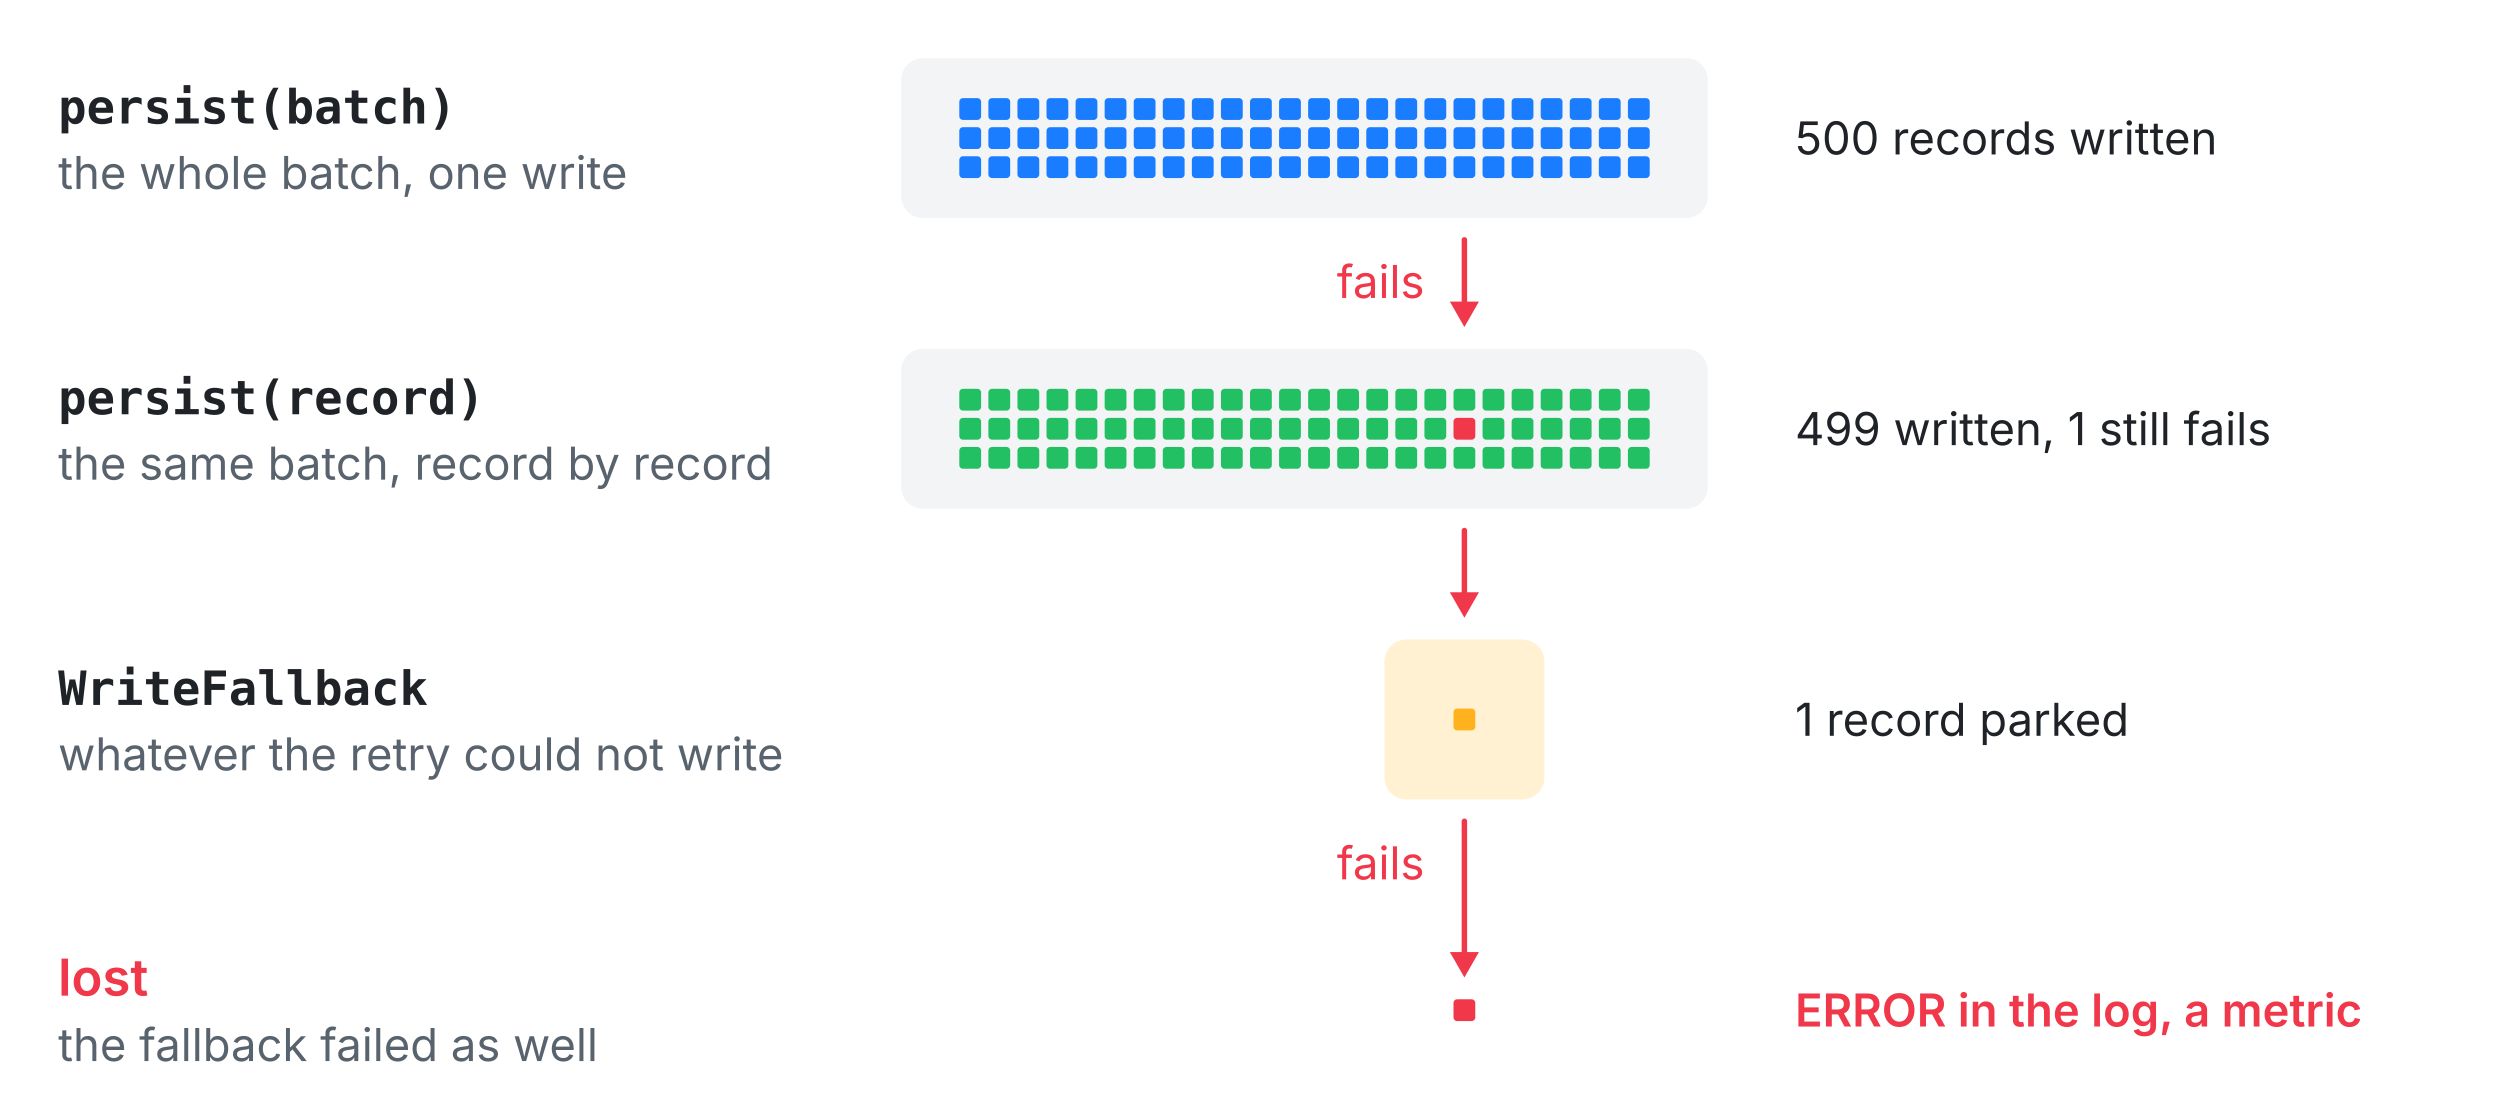
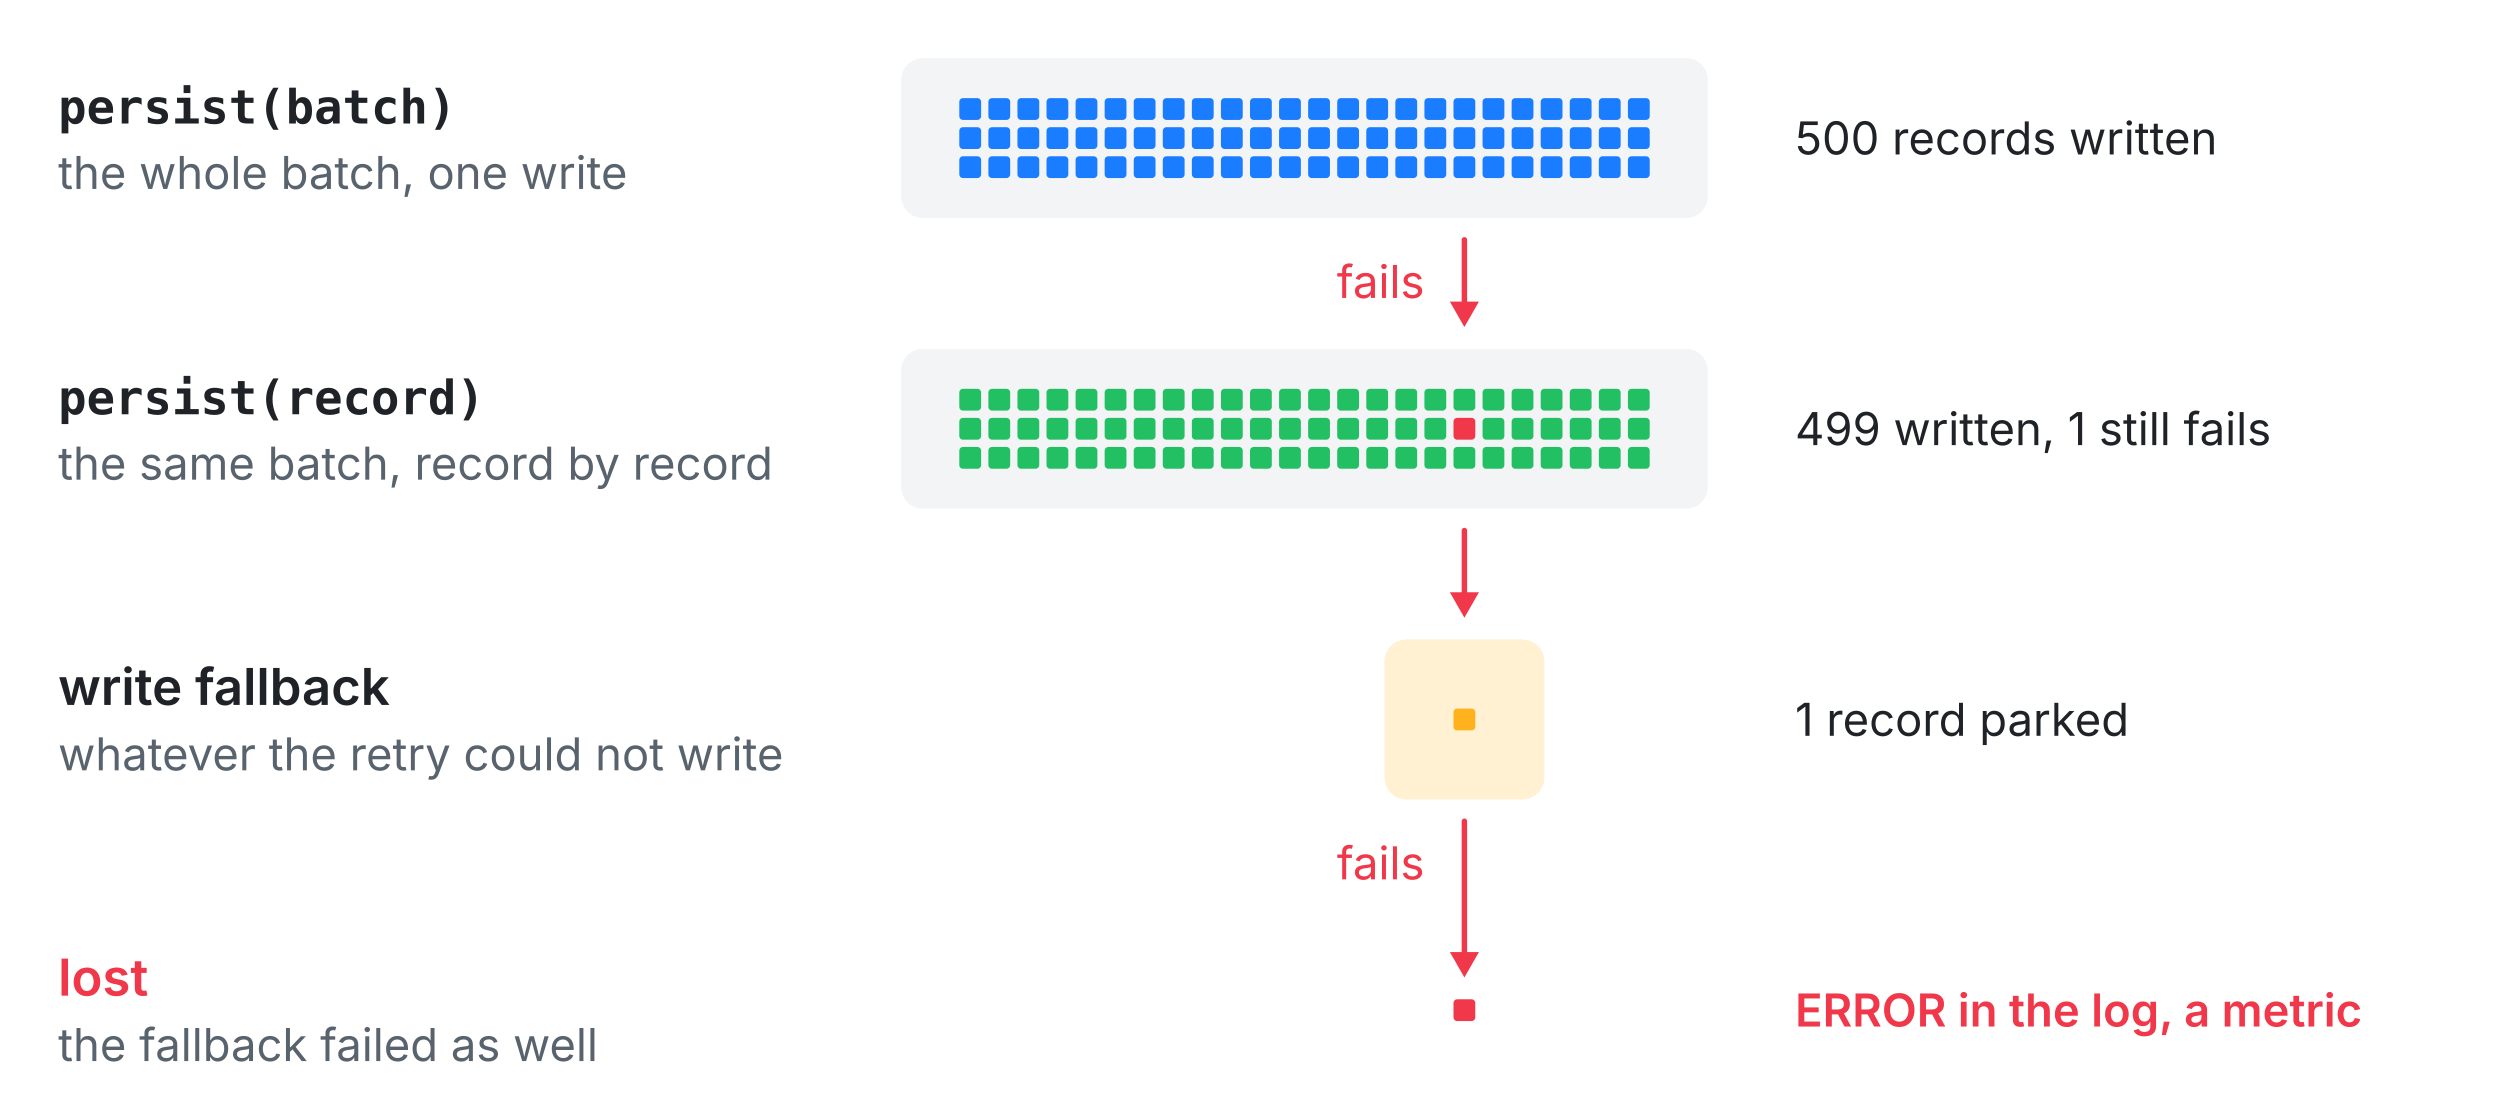
<svg xmlns="http://www.w3.org/2000/svg" viewBox="0 0 688 308" width="688" height="308" role="img">
  <text x="16.0" y="34.0" font-family="ui-monospace, SFMono-Regular, 'SF Mono', Menlo, Consolas, monospace" font-size="13" font-weight="600" fill="#1F2328" text-anchor="start">persist(batch)</text>
  <text x="16.0" y="52.0" font-family="-apple-system, BlinkMacSystemFont, 'Segoe UI', Inter, Helvetica, Arial, sans-serif" font-size="12.5" font-weight="400" fill="#59636E" text-anchor="start">the whole batch, one write</text>
  <text x="494.0" y="42.5" font-family="-apple-system, BlinkMacSystemFont, 'Segoe UI', Inter, Helvetica, Arial, sans-serif" font-size="12.5" font-weight="400" fill="#1F2328" text-anchor="start">500 records written</text>
  <text x="16.0" y="114.0" font-family="ui-monospace, SFMono-Regular, 'SF Mono', Menlo, Consolas, monospace" font-size="13" font-weight="600" fill="#1F2328" text-anchor="start">persist(record)</text>
  <text x="16.0" y="132.0" font-family="-apple-system, BlinkMacSystemFont, 'Segoe UI', Inter, Helvetica, Arial, sans-serif" font-size="12.5" font-weight="400" fill="#59636E" text-anchor="start">the same batch, record by record</text>
  <text x="494.0" y="122.5" font-family="-apple-system, BlinkMacSystemFont, 'Segoe UI', Inter, Helvetica, Arial, sans-serif" font-size="12.5" font-weight="400" fill="#1F2328" text-anchor="start">499 written, 1 still fails</text>
-   <text x="16.0" y="194.0" font-family="ui-monospace, SFMono-Regular, 'SF Mono', Menlo, Consolas, monospace" font-size="13" font-weight="600" fill="#1F2328" text-anchor="start">WriteFallback</text>
+   <text x="16.0" y="194.0" font-family="-apple-system, BlinkMacSystemFont, 'Segoe UI', Inter, Helvetica, Arial, sans-serif" font-size="14" font-weight="600" fill="#1F2328" text-anchor="start">write fallback</text>
  <text x="16.0" y="212.0" font-family="-apple-system, BlinkMacSystemFont, 'Segoe UI', Inter, Helvetica, Arial, sans-serif" font-size="12.5" font-weight="400" fill="#59636E" text-anchor="start">whatever the retry could not write</text>
  <text x="494.0" y="202.5" font-family="-apple-system, BlinkMacSystemFont, 'Segoe UI', Inter, Helvetica, Arial, sans-serif" font-size="12.5" font-weight="400" fill="#1F2328" text-anchor="start">1 record parked</text>
  <text x="16.0" y="274.0" font-family="-apple-system, BlinkMacSystemFont, 'Segoe UI', Inter, Helvetica, Arial, sans-serif" font-size="14" font-weight="600" fill="#F0384A" text-anchor="start">lost</text>
  <text x="16.0" y="292.0" font-family="-apple-system, BlinkMacSystemFont, 'Segoe UI', Inter, Helvetica, Arial, sans-serif" font-size="12.5" font-weight="400" fill="#59636E" text-anchor="start">the fallback failed as well</text>
  <text x="494.0" y="282.5" font-family="-apple-system, BlinkMacSystemFont, 'Segoe UI', Inter, Helvetica, Arial, sans-serif" font-size="12.5" font-weight="600" fill="#F0384A" text-anchor="start">ERROR in the log, a metric</text>
  <rect x="248.0" y="16.0" width="222.0" height="44.0" rx="6" fill="#F2F4F6" />
  <rect x="264.0" y="27.0" width="6.0" height="6.0" rx="1" fill="#1A7CFF" />
  <rect x="264.0" y="35.0" width="6.0" height="6.0" rx="1" fill="#1A7CFF" />
  <rect x="264.0" y="43.0" width="6.0" height="6.0" rx="1" fill="#1A7CFF" />
  <rect x="272.0" y="27.0" width="6.0" height="6.0" rx="1" fill="#1A7CFF" />
  <rect x="272.0" y="35.0" width="6.0" height="6.0" rx="1" fill="#1A7CFF" />
  <rect x="272.0" y="43.0" width="6.0" height="6.0" rx="1" fill="#1A7CFF" />
  <rect x="280.0" y="27.0" width="6.0" height="6.0" rx="1" fill="#1A7CFF" />
  <rect x="280.0" y="35.0" width="6.0" height="6.0" rx="1" fill="#1A7CFF" />
  <rect x="280.0" y="43.0" width="6.0" height="6.0" rx="1" fill="#1A7CFF" />
  <rect x="288.0" y="27.0" width="6.0" height="6.0" rx="1" fill="#1A7CFF" />
  <rect x="288.0" y="35.0" width="6.0" height="6.0" rx="1" fill="#1A7CFF" />
  <rect x="288.0" y="43.0" width="6.0" height="6.0" rx="1" fill="#1A7CFF" />
  <rect x="296.0" y="27.0" width="6.0" height="6.0" rx="1" fill="#1A7CFF" />
  <rect x="296.0" y="35.0" width="6.0" height="6.0" rx="1" fill="#1A7CFF" />
  <rect x="296.0" y="43.0" width="6.0" height="6.0" rx="1" fill="#1A7CFF" />
  <rect x="304.0" y="27.0" width="6.0" height="6.0" rx="1" fill="#1A7CFF" />
  <rect x="304.0" y="35.0" width="6.0" height="6.0" rx="1" fill="#1A7CFF" />
  <rect x="304.0" y="43.0" width="6.0" height="6.0" rx="1" fill="#1A7CFF" />
  <rect x="312.0" y="27.0" width="6.0" height="6.0" rx="1" fill="#1A7CFF" />
  <rect x="312.0" y="35.0" width="6.0" height="6.0" rx="1" fill="#1A7CFF" />
  <rect x="312.0" y="43.0" width="6.0" height="6.0" rx="1" fill="#1A7CFF" />
  <rect x="320.0" y="27.0" width="6.0" height="6.0" rx="1" fill="#1A7CFF" />
  <rect x="320.0" y="35.0" width="6.0" height="6.0" rx="1" fill="#1A7CFF" />
  <rect x="320.0" y="43.0" width="6.0" height="6.0" rx="1" fill="#1A7CFF" />
  <rect x="328.0" y="27.0" width="6.0" height="6.0" rx="1" fill="#1A7CFF" />
  <rect x="328.0" y="35.0" width="6.0" height="6.0" rx="1" fill="#1A7CFF" />
  <rect x="328.0" y="43.0" width="6.0" height="6.0" rx="1" fill="#1A7CFF" />
  <rect x="336.0" y="27.0" width="6.0" height="6.0" rx="1" fill="#1A7CFF" />
  <rect x="336.0" y="35.0" width="6.0" height="6.0" rx="1" fill="#1A7CFF" />
  <rect x="336.0" y="43.0" width="6.0" height="6.0" rx="1" fill="#1A7CFF" />
  <rect x="344.0" y="27.0" width="6.0" height="6.0" rx="1" fill="#1A7CFF" />
  <rect x="344.0" y="35.0" width="6.0" height="6.0" rx="1" fill="#1A7CFF" />
  <rect x="344.0" y="43.0" width="6.0" height="6.0" rx="1" fill="#1A7CFF" />
  <rect x="352.0" y="27.0" width="6.0" height="6.0" rx="1" fill="#1A7CFF" />
  <rect x="352.0" y="35.0" width="6.0" height="6.0" rx="1" fill="#1A7CFF" />
  <rect x="352.0" y="43.0" width="6.0" height="6.0" rx="1" fill="#1A7CFF" />
  <rect x="360.0" y="27.0" width="6.0" height="6.0" rx="1" fill="#1A7CFF" />
  <rect x="360.0" y="35.0" width="6.0" height="6.0" rx="1" fill="#1A7CFF" />
  <rect x="360.0" y="43.0" width="6.0" height="6.0" rx="1" fill="#1A7CFF" />
  <rect x="368.0" y="27.0" width="6.0" height="6.0" rx="1" fill="#1A7CFF" />
  <rect x="368.0" y="35.0" width="6.0" height="6.0" rx="1" fill="#1A7CFF" />
  <rect x="368.0" y="43.0" width="6.0" height="6.0" rx="1" fill="#1A7CFF" />
  <rect x="376.0" y="27.0" width="6.0" height="6.0" rx="1" fill="#1A7CFF" />
  <rect x="376.0" y="35.0" width="6.0" height="6.0" rx="1" fill="#1A7CFF" />
  <rect x="376.0" y="43.0" width="6.0" height="6.0" rx="1" fill="#1A7CFF" />
  <rect x="384.0" y="27.0" width="6.0" height="6.0" rx="1" fill="#1A7CFF" />
  <rect x="384.0" y="35.0" width="6.0" height="6.0" rx="1" fill="#1A7CFF" />
  <rect x="384.0" y="43.0" width="6.0" height="6.0" rx="1" fill="#1A7CFF" />
  <rect x="392.0" y="27.0" width="6.0" height="6.0" rx="1" fill="#1A7CFF" />
  <rect x="392.0" y="35.0" width="6.0" height="6.0" rx="1" fill="#1A7CFF" />
  <rect x="392.0" y="43.0" width="6.0" height="6.0" rx="1" fill="#1A7CFF" />
  <rect x="400.0" y="27.0" width="6.0" height="6.0" rx="1" fill="#1A7CFF" />
  <rect x="400.0" y="35.0" width="6.0" height="6.0" rx="1" fill="#1A7CFF" />
  <rect x="400.0" y="43.0" width="6.0" height="6.0" rx="1" fill="#1A7CFF" />
  <rect x="408.0" y="27.0" width="6.0" height="6.0" rx="1" fill="#1A7CFF" />
  <rect x="408.0" y="35.0" width="6.0" height="6.0" rx="1" fill="#1A7CFF" />
  <rect x="408.0" y="43.0" width="6.0" height="6.0" rx="1" fill="#1A7CFF" />
  <rect x="416.0" y="27.0" width="6.0" height="6.0" rx="1" fill="#1A7CFF" />
  <rect x="416.0" y="35.0" width="6.0" height="6.0" rx="1" fill="#1A7CFF" />
  <rect x="416.0" y="43.0" width="6.0" height="6.0" rx="1" fill="#1A7CFF" />
  <rect x="424.0" y="27.0" width="6.0" height="6.0" rx="1" fill="#1A7CFF" />
  <rect x="424.0" y="35.0" width="6.0" height="6.0" rx="1" fill="#1A7CFF" />
  <rect x="424.0" y="43.0" width="6.0" height="6.0" rx="1" fill="#1A7CFF" />
  <rect x="432.0" y="27.0" width="6.0" height="6.0" rx="1" fill="#1A7CFF" />
  <rect x="432.0" y="35.0" width="6.0" height="6.0" rx="1" fill="#1A7CFF" />
  <rect x="432.0" y="43.0" width="6.0" height="6.0" rx="1" fill="#1A7CFF" />
  <rect x="440.0" y="27.0" width="6.0" height="6.0" rx="1" fill="#1A7CFF" />
  <rect x="440.0" y="35.0" width="6.0" height="6.0" rx="1" fill="#1A7CFF" />
  <rect x="440.0" y="43.0" width="6.0" height="6.0" rx="1" fill="#1A7CFF" />
  <rect x="448.0" y="27.0" width="6.0" height="6.0" rx="1" fill="#1A7CFF" />
  <rect x="448.0" y="35.0" width="6.0" height="6.0" rx="1" fill="#1A7CFF" />
  <rect x="448.0" y="43.0" width="6.0" height="6.0" rx="1" fill="#1A7CFF" />
  <rect x="248.0" y="96.0" width="222.0" height="44.0" rx="6" fill="#F2F4F6" />
  <rect x="264.0" y="107.0" width="6.0" height="6.0" rx="1" fill="#22C063" />
  <rect x="264.0" y="115.0" width="6.0" height="6.0" rx="1" fill="#22C063" />
  <rect x="264.0" y="123.0" width="6.0" height="6.0" rx="1" fill="#22C063" />
  <rect x="272.0" y="107.0" width="6.0" height="6.0" rx="1" fill="#22C063" />
  <rect x="272.0" y="115.0" width="6.0" height="6.0" rx="1" fill="#22C063" />
  <rect x="272.0" y="123.0" width="6.0" height="6.0" rx="1" fill="#22C063" />
  <rect x="280.0" y="107.0" width="6.0" height="6.0" rx="1" fill="#22C063" />
  <rect x="280.0" y="115.0" width="6.0" height="6.0" rx="1" fill="#22C063" />
  <rect x="280.0" y="123.0" width="6.0" height="6.0" rx="1" fill="#22C063" />
  <rect x="288.0" y="107.0" width="6.0" height="6.0" rx="1" fill="#22C063" />
  <rect x="288.0" y="115.0" width="6.0" height="6.0" rx="1" fill="#22C063" />
  <rect x="288.0" y="123.0" width="6.0" height="6.0" rx="1" fill="#22C063" />
  <rect x="296.0" y="107.0" width="6.0" height="6.0" rx="1" fill="#22C063" />
  <rect x="296.0" y="115.0" width="6.0" height="6.0" rx="1" fill="#22C063" />
  <rect x="296.0" y="123.0" width="6.0" height="6.0" rx="1" fill="#22C063" />
  <rect x="304.0" y="107.0" width="6.0" height="6.0" rx="1" fill="#22C063" />
  <rect x="304.0" y="115.0" width="6.0" height="6.0" rx="1" fill="#22C063" />
  <rect x="304.0" y="123.0" width="6.0" height="6.0" rx="1" fill="#22C063" />
  <rect x="312.0" y="107.0" width="6.0" height="6.0" rx="1" fill="#22C063" />
  <rect x="312.0" y="115.0" width="6.0" height="6.0" rx="1" fill="#22C063" />
  <rect x="312.0" y="123.0" width="6.0" height="6.0" rx="1" fill="#22C063" />
  <rect x="320.0" y="107.0" width="6.0" height="6.0" rx="1" fill="#22C063" />
  <rect x="320.0" y="115.0" width="6.0" height="6.0" rx="1" fill="#22C063" />
  <rect x="320.0" y="123.0" width="6.0" height="6.0" rx="1" fill="#22C063" />
  <rect x="328.0" y="107.0" width="6.0" height="6.0" rx="1" fill="#22C063" />
  <rect x="328.0" y="115.0" width="6.0" height="6.0" rx="1" fill="#22C063" />
  <rect x="328.0" y="123.0" width="6.0" height="6.0" rx="1" fill="#22C063" />
  <rect x="336.0" y="107.0" width="6.0" height="6.0" rx="1" fill="#22C063" />
  <rect x="336.0" y="115.0" width="6.0" height="6.0" rx="1" fill="#22C063" />
  <rect x="336.0" y="123.0" width="6.0" height="6.0" rx="1" fill="#22C063" />
  <rect x="344.0" y="107.0" width="6.0" height="6.0" rx="1" fill="#22C063" />
  <rect x="344.0" y="115.0" width="6.0" height="6.0" rx="1" fill="#22C063" />
  <rect x="344.0" y="123.0" width="6.0" height="6.0" rx="1" fill="#22C063" />
  <rect x="352.0" y="107.0" width="6.0" height="6.0" rx="1" fill="#22C063" />
  <rect x="352.0" y="115.0" width="6.0" height="6.0" rx="1" fill="#22C063" />
  <rect x="352.0" y="123.0" width="6.0" height="6.0" rx="1" fill="#22C063" />
  <rect x="360.0" y="107.0" width="6.0" height="6.0" rx="1" fill="#22C063" />
  <rect x="360.0" y="115.0" width="6.0" height="6.0" rx="1" fill="#22C063" />
  <rect x="360.0" y="123.0" width="6.0" height="6.0" rx="1" fill="#22C063" />
  <rect x="368.0" y="107.0" width="6.0" height="6.0" rx="1" fill="#22C063" />
  <rect x="368.0" y="115.0" width="6.0" height="6.0" rx="1" fill="#22C063" />
  <rect x="368.0" y="123.0" width="6.0" height="6.0" rx="1" fill="#22C063" />
  <rect x="376.0" y="107.0" width="6.0" height="6.0" rx="1" fill="#22C063" />
  <rect x="376.0" y="115.0" width="6.0" height="6.0" rx="1" fill="#22C063" />
  <rect x="376.0" y="123.0" width="6.0" height="6.0" rx="1" fill="#22C063" />
  <rect x="384.0" y="107.0" width="6.0" height="6.0" rx="1" fill="#22C063" />
  <rect x="384.0" y="115.0" width="6.0" height="6.0" rx="1" fill="#22C063" />
  <rect x="384.0" y="123.0" width="6.0" height="6.0" rx="1" fill="#22C063" />
  <rect x="392.0" y="107.0" width="6.0" height="6.0" rx="1" fill="#22C063" />
  <rect x="392.0" y="115.0" width="6.0" height="6.0" rx="1" fill="#22C063" />
  <rect x="392.0" y="123.0" width="6.0" height="6.0" rx="1" fill="#22C063" />
  <rect x="400.0" y="107.0" width="6.0" height="6.0" rx="1" fill="#22C063" />
  <rect x="400.0" y="115.0" width="6.0" height="6.0" rx="1" fill="#F0384A" />
  <rect x="400.0" y="123.0" width="6.0" height="6.0" rx="1" fill="#22C063" />
  <rect x="408.0" y="107.0" width="6.0" height="6.0" rx="1" fill="#22C063" />
  <rect x="408.0" y="115.0" width="6.0" height="6.0" rx="1" fill="#22C063" />
  <rect x="408.0" y="123.0" width="6.0" height="6.0" rx="1" fill="#22C063" />
  <rect x="416.0" y="107.0" width="6.0" height="6.0" rx="1" fill="#22C063" />
  <rect x="416.0" y="115.0" width="6.0" height="6.0" rx="1" fill="#22C063" />
  <rect x="416.0" y="123.0" width="6.0" height="6.0" rx="1" fill="#22C063" />
  <rect x="424.0" y="107.0" width="6.0" height="6.0" rx="1" fill="#22C063" />
  <rect x="424.0" y="115.0" width="6.0" height="6.0" rx="1" fill="#22C063" />
  <rect x="424.0" y="123.0" width="6.0" height="6.0" rx="1" fill="#22C063" />
  <rect x="432.0" y="107.0" width="6.0" height="6.0" rx="1" fill="#22C063" />
  <rect x="432.0" y="115.0" width="6.0" height="6.0" rx="1" fill="#22C063" />
  <rect x="432.0" y="123.0" width="6.0" height="6.0" rx="1" fill="#22C063" />
  <rect x="440.0" y="107.0" width="6.0" height="6.0" rx="1" fill="#22C063" />
  <rect x="440.0" y="115.0" width="6.0" height="6.0" rx="1" fill="#22C063" />
  <rect x="440.0" y="123.0" width="6.0" height="6.0" rx="1" fill="#22C063" />
  <rect x="448.0" y="107.0" width="6.0" height="6.0" rx="1" fill="#22C063" />
  <rect x="448.0" y="115.0" width="6.0" height="6.0" rx="1" fill="#22C063" />
  <rect x="448.0" y="123.0" width="6.0" height="6.0" rx="1" fill="#22C063" />
  <rect x="381.0" y="176.0" width="44.0" height="44.0" rx="6" fill="#FFF1D1" />
  <rect x="400.0" y="195.0" width="6.0" height="6.0" rx="1" fill="#FFB21E" />
  <rect x="400.0" y="275.0" width="6.0" height="6.0" rx="1" fill="#F0384A" />
  <path d="M403.0,66 L403.0,84" stroke="#F0384A" stroke-width="1.5" fill="none" stroke-linecap="round" stroke-linejoin="round" />
  <path d="M399.0,83 L403.0,90 L407.0,83 Z" fill="#F0384A" />
  <path d="M403.0,146 L403.0,164" stroke="#F0384A" stroke-width="1.5" fill="none" stroke-linecap="round" stroke-linejoin="round" />
  <path d="M399.0,163 L403.0,170 L407.0,163 Z" fill="#F0384A" />
  <path d="M403.0,226 L403.0,263.0" stroke="#F0384A" stroke-width="1.5" fill="none" stroke-linecap="round" stroke-linejoin="round" />
  <path d="M399.0,262.0 L403.0,269.0 L407.0,262.0 Z" fill="#F0384A" />
  <text x="392.0" y="82.0" font-family="-apple-system, BlinkMacSystemFont, 'Segoe UI', Inter, Helvetica, Arial, sans-serif" font-size="12.5" font-weight="400" fill="#F0384A" text-anchor="end">fails</text>
  <text x="392.0" y="242.0" font-family="-apple-system, BlinkMacSystemFont, 'Segoe UI', Inter, Helvetica, Arial, sans-serif" font-size="12.5" font-weight="400" fill="#F0384A" text-anchor="end">fails</text>
</svg>
